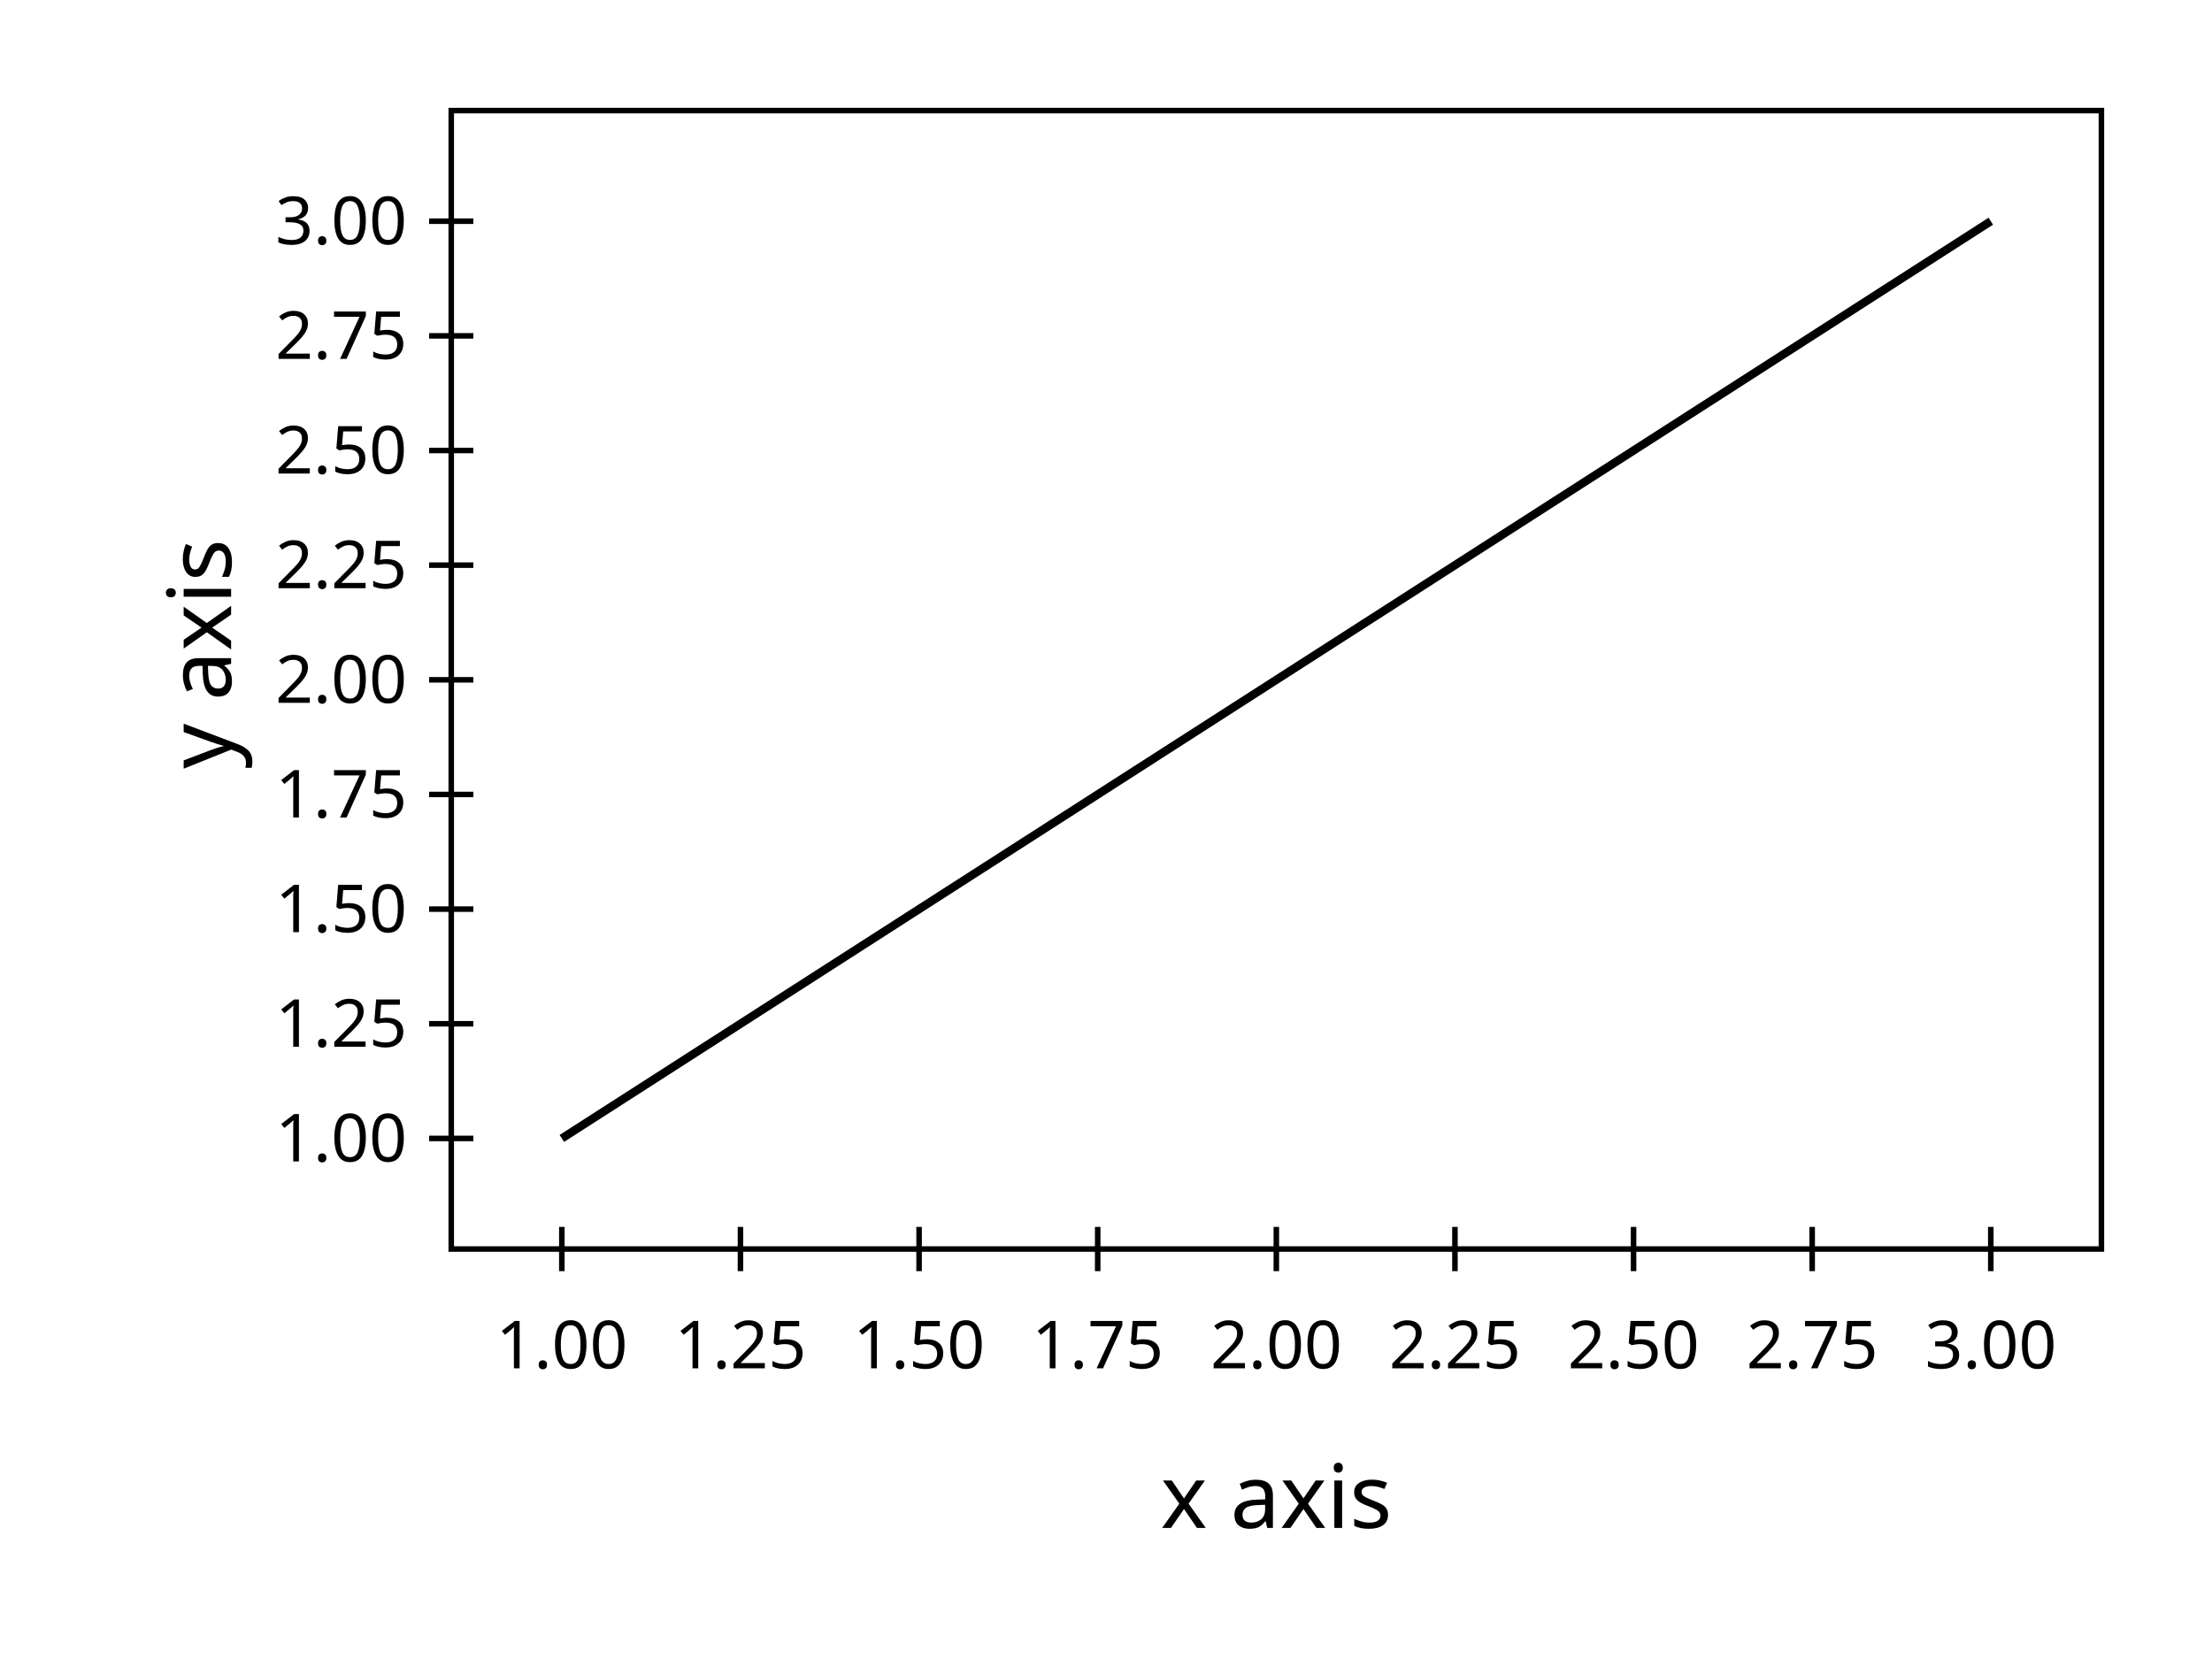
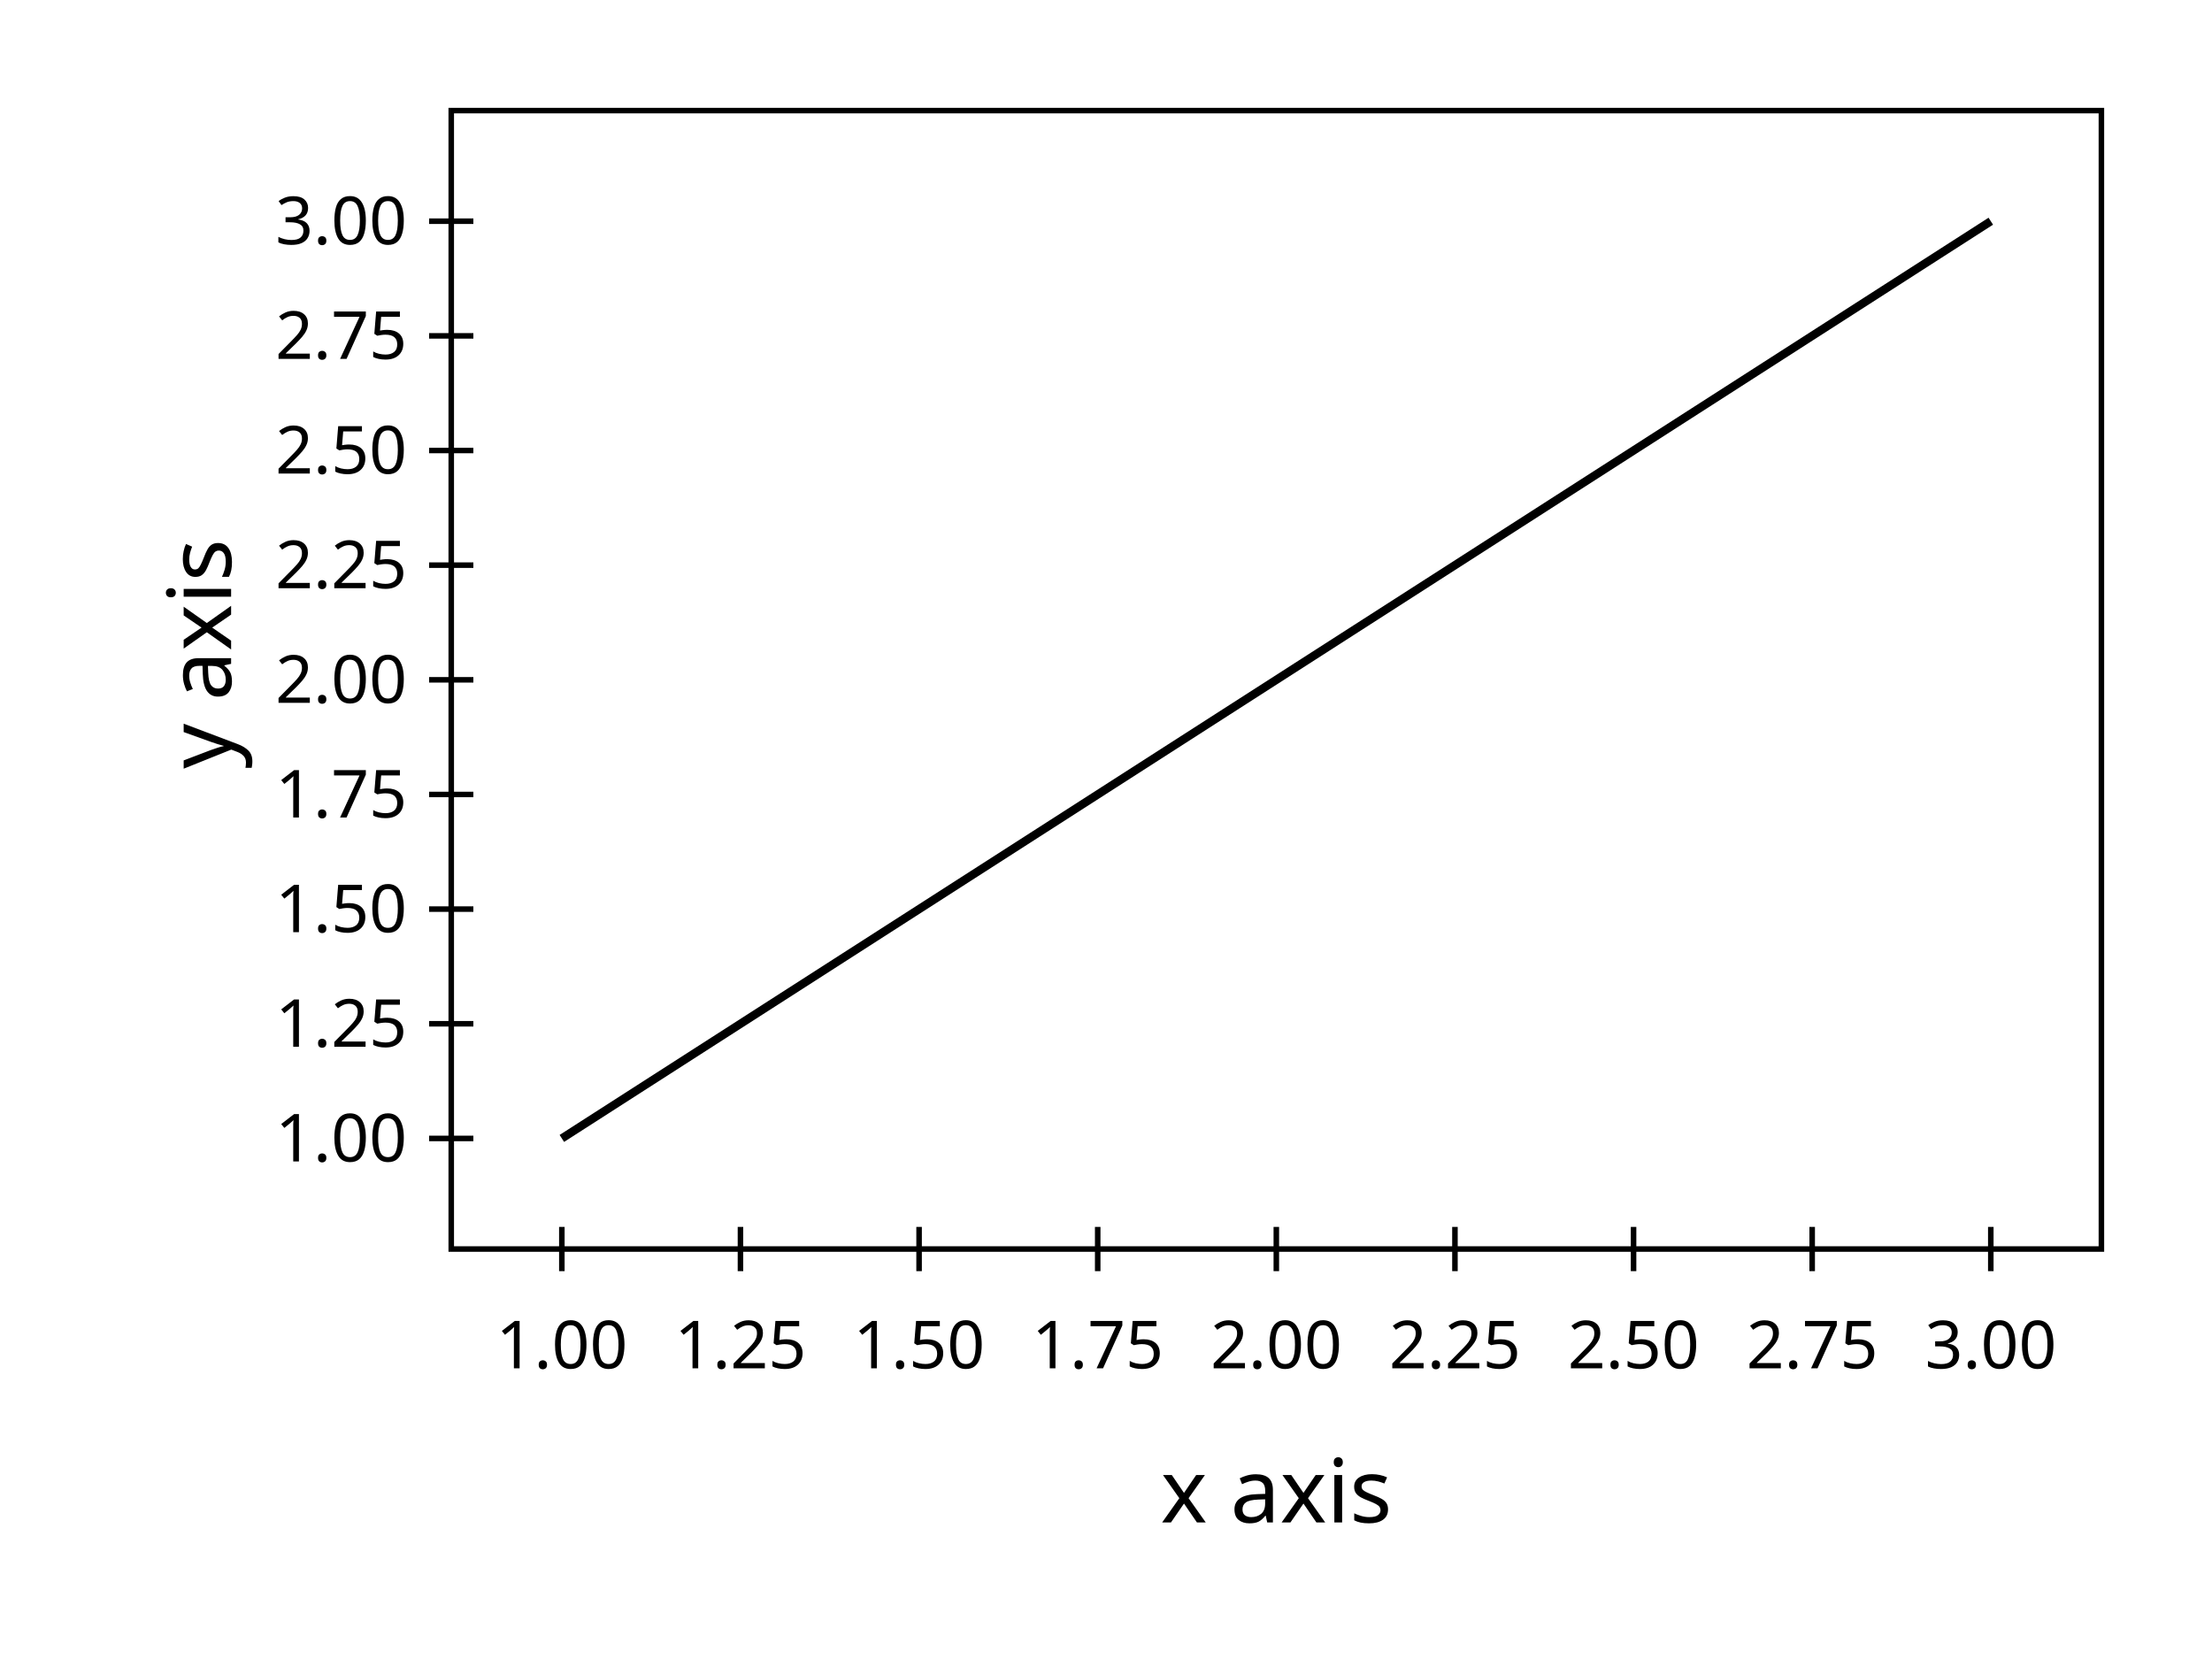
<svg xmlns="http://www.w3.org/2000/svg" height="300" viewBox="0 0 400 300" width="400">
  <rect fill="#ffffff" height="100%" width="100%" />
  <clipPath id="eidoplot-clip1">
    <path d="M81.6,20 L380,20 L380,225.864 L81.6,225.864 z" />
  </clipPath>
  <g clip-path="url(#eidoplot-clip1)">
    <path d="M101.6,205.864 L230.8,122.932 L360,40" fill="none" stroke="#000000" stroke-width="1.5" />
  </g>
  <path d="M20,-4 L20,4 M52.3,-4 L52.3,4 M84.6,-4 L84.6,4 M116.9,-4 L116.9,4 M149.2,-4 L149.2,4 M181.5,-4 L181.5,4 M213.8,-4 L213.8,4 M246.1,-4 L246.1,4 M278.4,-4 L278.4,4" fill="none" stroke="#000000" stroke-width="1" transform="matrix(1 0 0 1 81.6 225.864)" />
  <text dominant-baseline="hanging" fill="#000000" font-family="sans-serif" font-size="12" font-stretch="normal" font-style="normal" font-weight="400" text-anchor="middle" text-rendering="optimizeLegibility" transform="matrix(1 0 0 1 101.6 238.124)">
1.00
</text>
  <text dominant-baseline="hanging" fill="#000000" font-family="sans-serif" font-size="12" font-stretch="normal" font-style="normal" font-weight="400" text-anchor="middle" text-rendering="optimizeLegibility" transform="matrix(1 0 0 1 133.9 238.124)">
1.25
</text>
  <text dominant-baseline="hanging" fill="#000000" font-family="sans-serif" font-size="12" font-stretch="normal" font-style="normal" font-weight="400" text-anchor="middle" text-rendering="optimizeLegibility" transform="matrix(1 0 0 1 166.2 238.124)">
1.50
</text>
  <text dominant-baseline="hanging" fill="#000000" font-family="sans-serif" font-size="12" font-stretch="normal" font-style="normal" font-weight="400" text-anchor="middle" text-rendering="optimizeLegibility" transform="matrix(1 0 0 1 198.5 238.124)">
1.75
</text>
  <text dominant-baseline="hanging" fill="#000000" font-family="sans-serif" font-size="12" font-stretch="normal" font-style="normal" font-weight="400" text-anchor="middle" text-rendering="optimizeLegibility" transform="matrix(1 0 0 1 230.8 238.124)">
2.00
</text>
  <text dominant-baseline="hanging" fill="#000000" font-family="sans-serif" font-size="12" font-stretch="normal" font-style="normal" font-weight="400" text-anchor="middle" text-rendering="optimizeLegibility" transform="matrix(1 0 0 1 263.1 238.124)">
2.25
</text>
  <text dominant-baseline="hanging" fill="#000000" font-family="sans-serif" font-size="12" font-stretch="normal" font-style="normal" font-weight="400" text-anchor="middle" text-rendering="optimizeLegibility" transform="matrix(1 0 0 1 295.4 238.124)">
2.50
</text>
  <text dominant-baseline="hanging" fill="#000000" font-family="sans-serif" font-size="12" font-stretch="normal" font-style="normal" font-weight="400" text-anchor="middle" text-rendering="optimizeLegibility" transform="matrix(1 0 0 1 327.7 238.124)">
2.75
</text>
  <text dominant-baseline="hanging" fill="#000000" font-family="sans-serif" font-size="12" font-stretch="normal" font-style="normal" font-weight="400" text-anchor="middle" text-rendering="optimizeLegibility" transform="matrix(1 0 0 1 360 238.124)">
3.00
</text>
-   <text dominant-baseline="hanging" fill="#000000" font-family="sans-serif" font-size="16" font-stretch="normal" font-style="normal" font-weight="400" text-anchor="middle" text-rendering="optimizeLegibility" transform="matrix(1 0 0 1 230.8 263.888)">
- x axis
- </text>
+   <text text-rendering="optimizeLegibility" transform="matrix(1 0 0 1 230.8 275.312)">
+     <tspan text-anchor="middle" x="0">
+       <tspan font-family="sans-serif" font-size="16" font-stretch="normal" font-style="normal" font-weight="400">
+         <tspan fill="#000000">x axis</tspan>
+       </tspan>
+     </tspan>
+   </text>
  <path d="M20,-4 L20,4 M40.733,-4 L40.733,4 M61.466,-4 L61.466,4 M82.199,-4 L82.199,4 M102.932,-4 L102.932,4 M123.665,-4 L123.665,4 M144.398,-4 L144.398,4 M165.131,-4 L165.131,4 M185.864,-4 L185.864,4" fill="none" stroke="#000000" stroke-width="1" transform="matrix(-0.00000004371139 -1 1 -0.00000004371139 81.6 225.864)" />
  <text dominant-baseline="middle" fill="#000000" font-family="sans-serif" font-size="12" font-stretch="normal" font-style="normal" font-weight="400" text-anchor="end" text-rendering="optimizeLegibility" transform="matrix(1 0 0 1 73.6 205.864)">
1.00
</text>
  <text dominant-baseline="middle" fill="#000000" font-family="sans-serif" font-size="12" font-stretch="normal" font-style="normal" font-weight="400" text-anchor="end" text-rendering="optimizeLegibility" transform="matrix(1 0 0 1 73.6 185.131)">
1.25
</text>
  <text dominant-baseline="middle" fill="#000000" font-family="sans-serif" font-size="12" font-stretch="normal" font-style="normal" font-weight="400" text-anchor="end" text-rendering="optimizeLegibility" transform="matrix(1 0 0 1 73.6 164.398)">
1.50
</text>
  <text dominant-baseline="middle" fill="#000000" font-family="sans-serif" font-size="12" font-stretch="normal" font-style="normal" font-weight="400" text-anchor="end" text-rendering="optimizeLegibility" transform="matrix(1 0 0 1 73.6 143.665)">
1.75
</text>
  <text dominant-baseline="middle" fill="#000000" font-family="sans-serif" font-size="12" font-stretch="normal" font-style="normal" font-weight="400" text-anchor="end" text-rendering="optimizeLegibility" transform="matrix(1 0 0 1 73.6 122.932)">
2.00
</text>
  <text dominant-baseline="middle" fill="#000000" font-family="sans-serif" font-size="12" font-stretch="normal" font-style="normal" font-weight="400" text-anchor="end" text-rendering="optimizeLegibility" transform="matrix(1 0 0 1 73.6 102.199)">
2.25
</text>
  <text dominant-baseline="middle" fill="#000000" font-family="sans-serif" font-size="12" font-stretch="normal" font-style="normal" font-weight="400" text-anchor="end" text-rendering="optimizeLegibility" transform="matrix(1 0 0 1 73.6 81.466)">
2.50
</text>
  <text dominant-baseline="middle" fill="#000000" font-family="sans-serif" font-size="12" font-stretch="normal" font-style="normal" font-weight="400" text-anchor="end" text-rendering="optimizeLegibility" transform="matrix(1 0 0 1 73.6 60.733)">
2.75
</text>
  <text dominant-baseline="middle" fill="#000000" font-family="sans-serif" font-size="12" font-stretch="normal" font-style="normal" font-weight="400" text-anchor="end" text-rendering="optimizeLegibility" transform="matrix(1 0 0 1 73.6 40)">
3.00
</text>
-   <text dominant-baseline="alphabetic" fill="#000000" font-family="sans-serif" font-size="16" font-stretch="normal" font-style="normal" font-weight="400" text-anchor="middle" text-rendering="optimizeLegibility" transform="matrix(-0.00000004371139 -1 1 -0.00000004371139 41.792 118.244)">
- y axis
- </text>
+   <text text-rendering="optimizeLegibility" transform="matrix(-0.00000004371139 -1 1 -0.00000004371139 41.792 118.244)">
+     <tspan text-anchor="middle" x="0">
+       <tspan font-family="sans-serif" font-size="16" font-stretch="normal" font-style="normal" font-weight="400">
+         <tspan fill="#000000">y axis</tspan>
+       </tspan>
+     </tspan>
+   </text>
  <rect fill="none" height="205.864" stroke="#000000" stroke-width="1" width="298.4" x="81.6" y="20" />
</svg>
